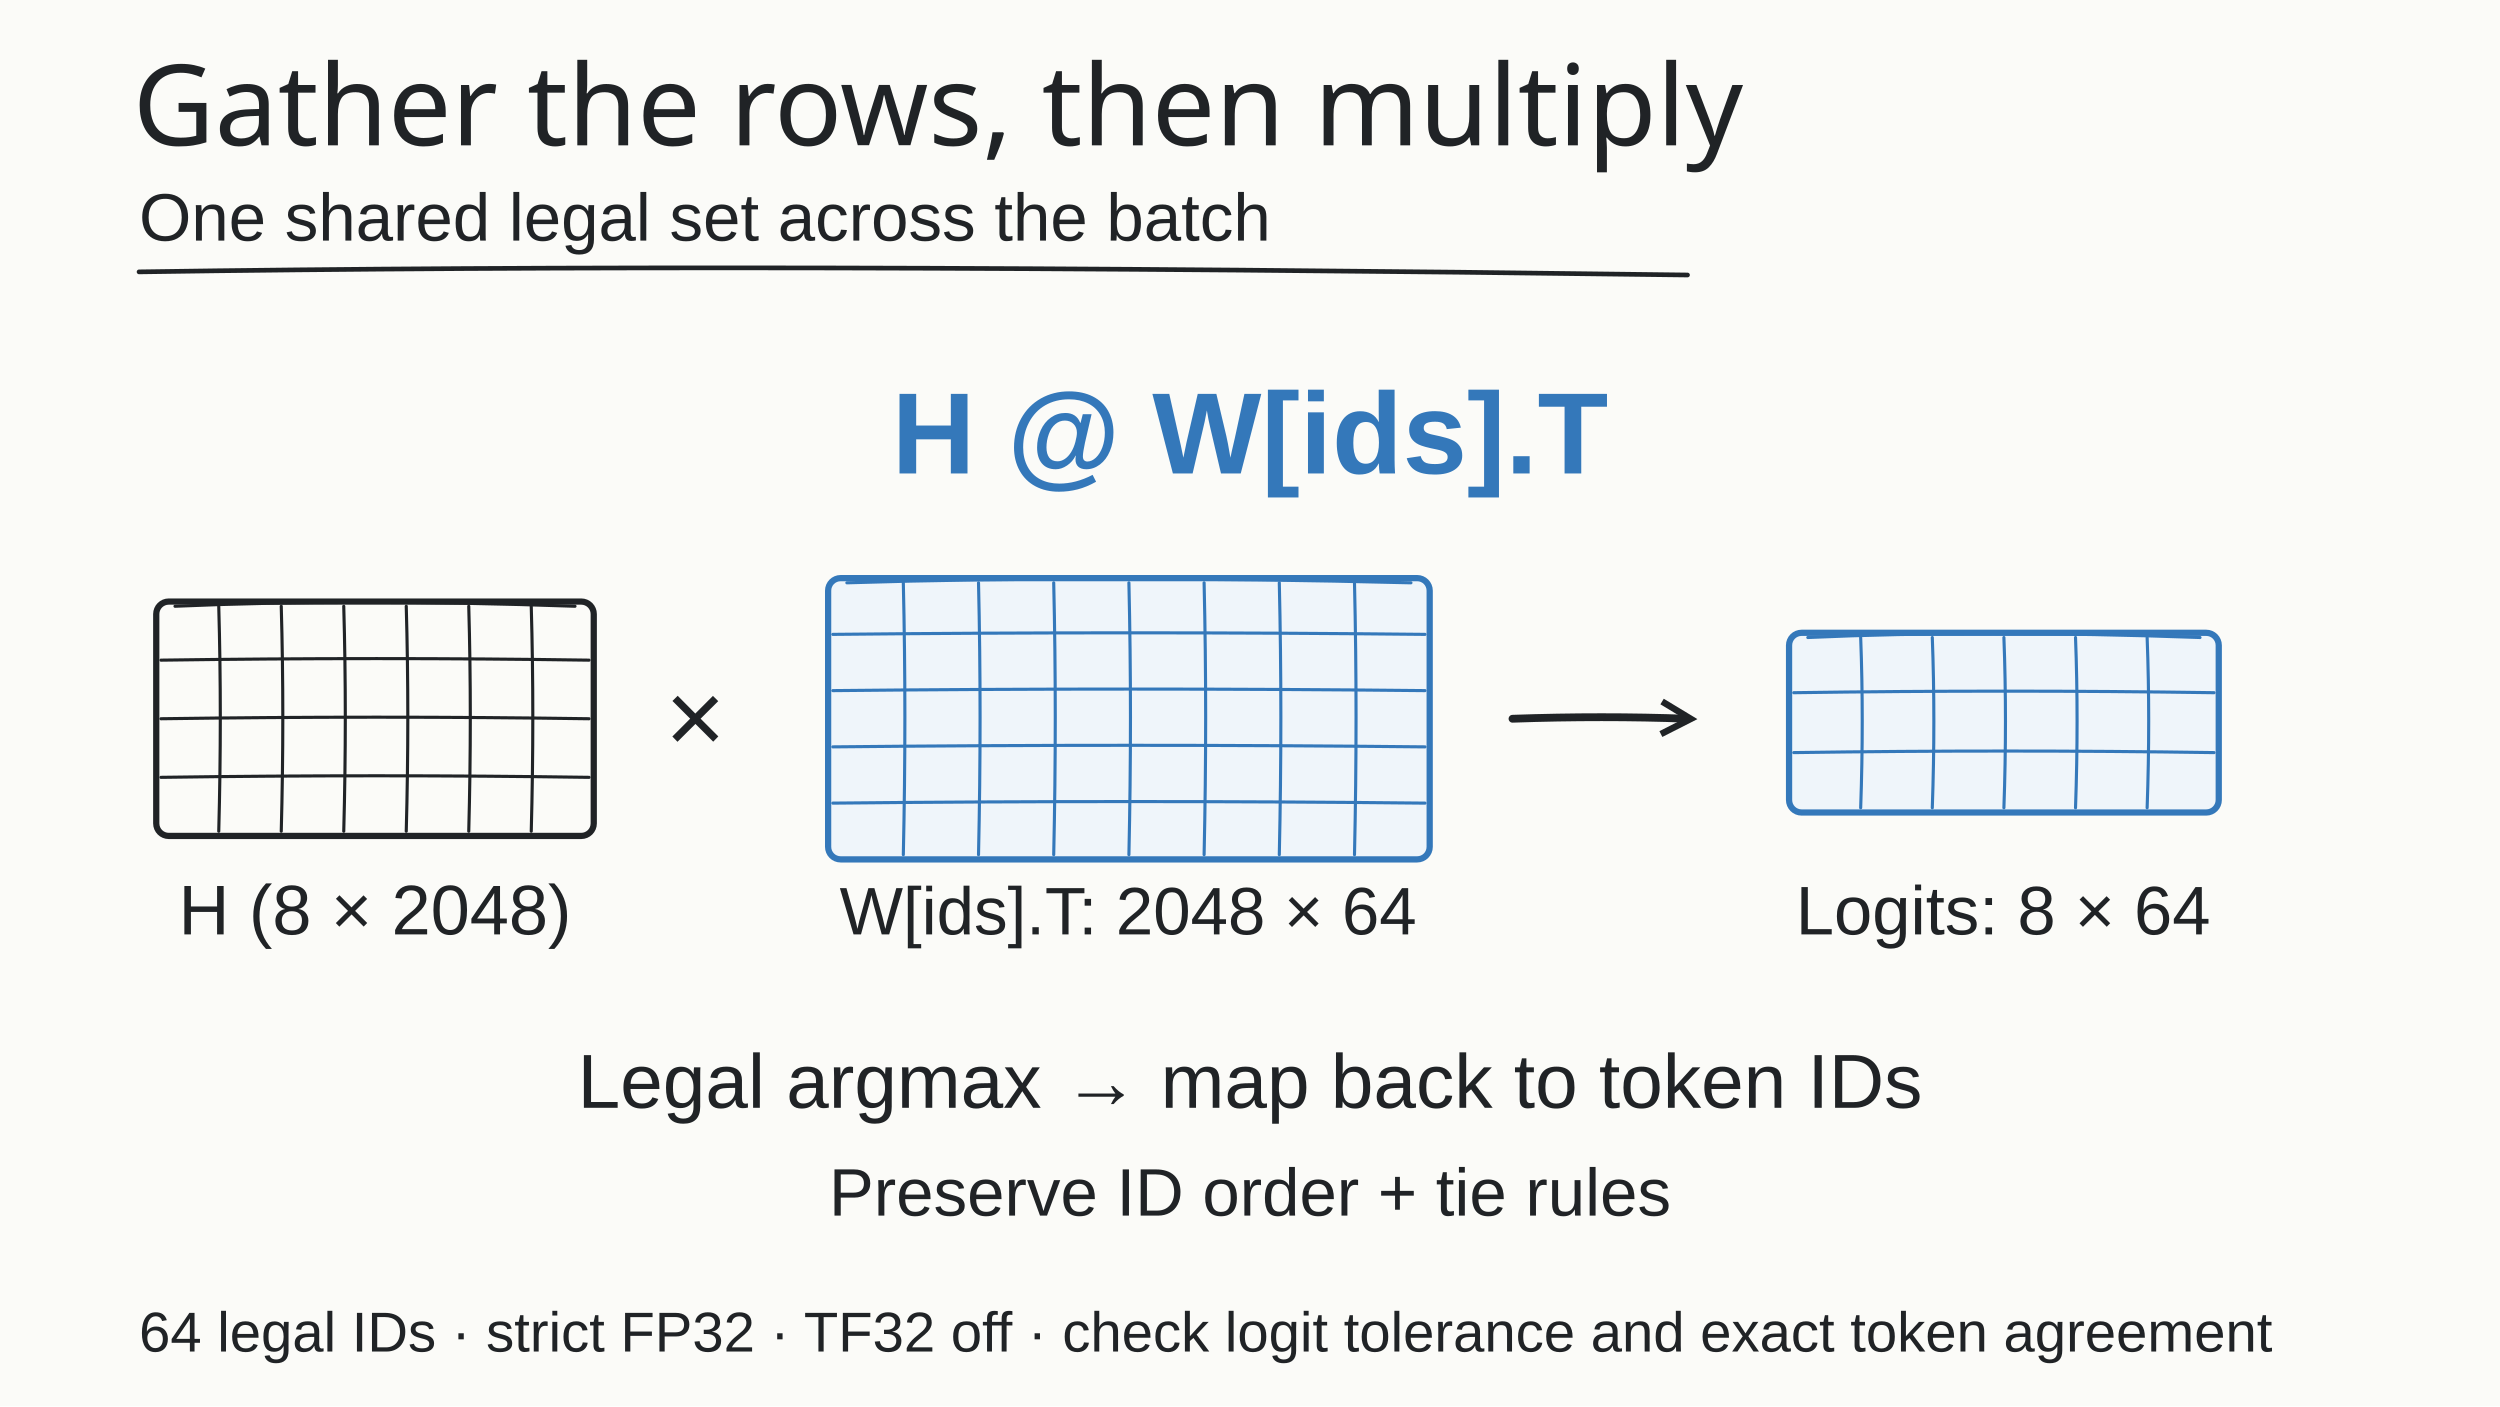
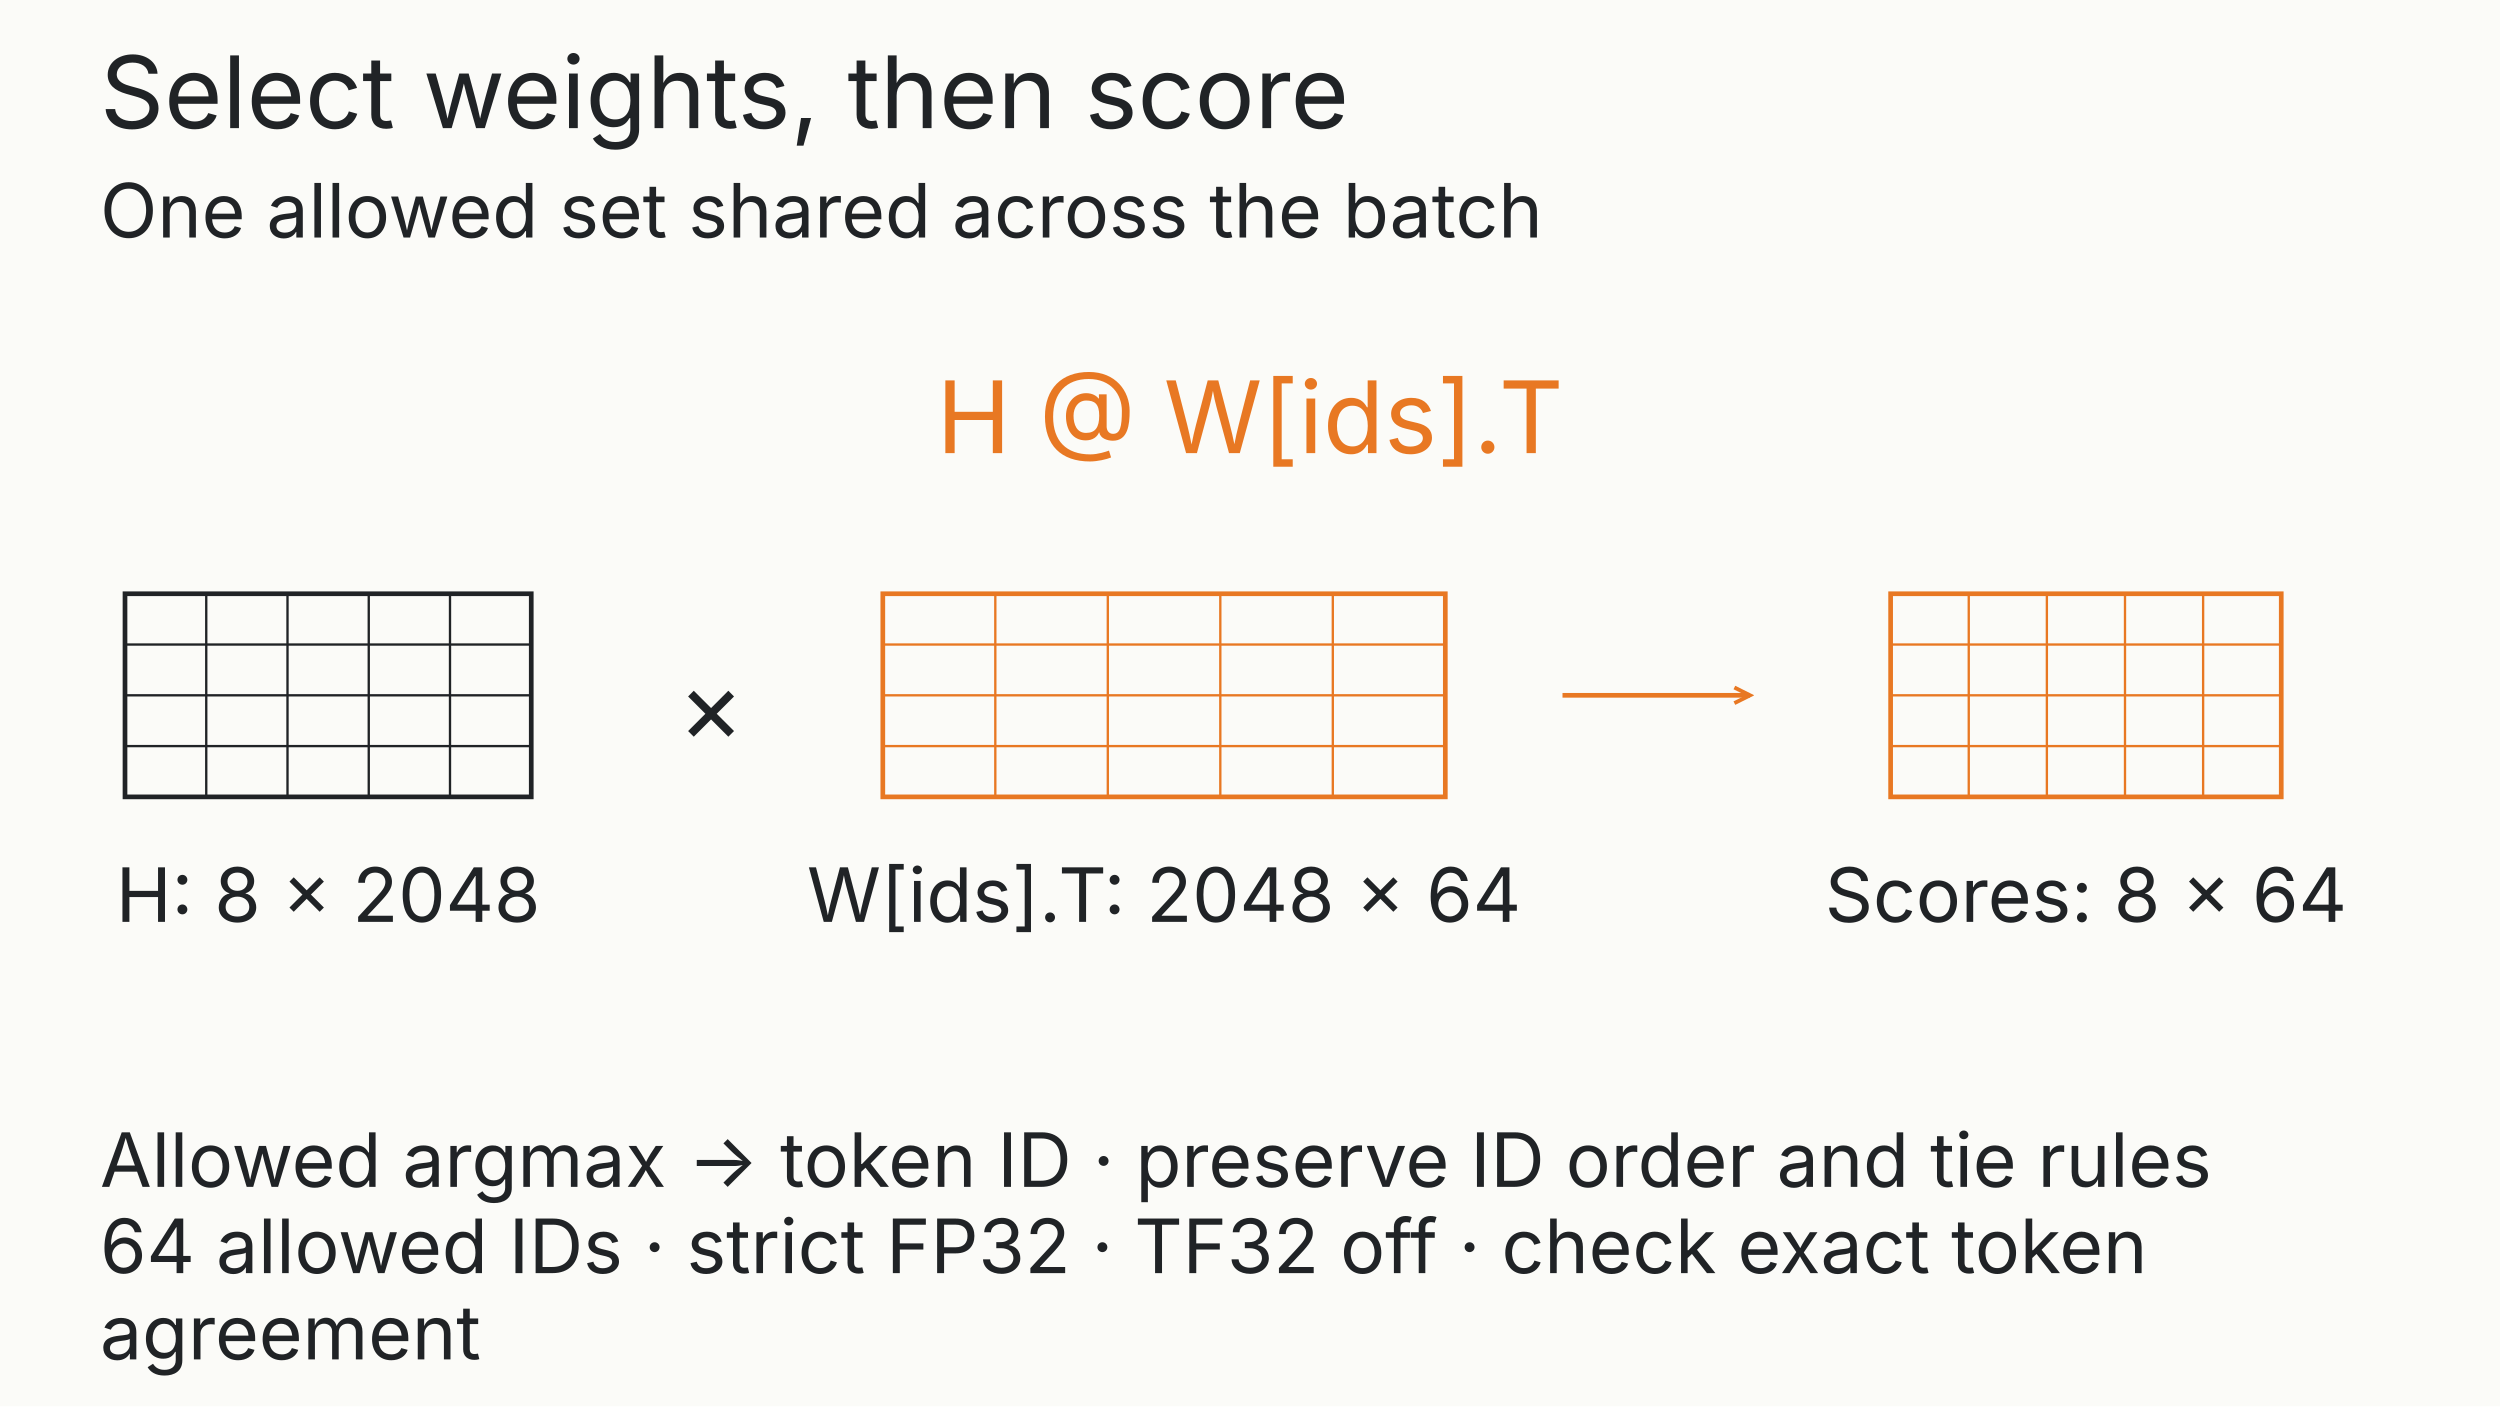
<svg xmlns="http://www.w3.org/2000/svg" width="1600" height="900" viewBox="0 0 1600 900">
  <rect width="100%" height="100%" fill="#FBFBF8" />
  <defs>
-     <marker id="arrow" viewBox="0 0 12 12" refX="9" refY="6" markerWidth="5" markerHeight="5" orient="auto">
-       <path d="M1 1 L10 6 L1 11" fill="none" stroke="context-stroke" stroke-width="2" />
+     <marker id="arrow" viewBox="0 0 12 12" refX="10" refY="6" markerWidth="5" markerHeight="5" orient="auto">
+       <path d="M2 2 L10 6 L2 10" fill="none" stroke="context-stroke" stroke-width="2" />
    </marker>
-     <pattern id="hatch" width="18" height="18" patternUnits="userSpaceOnUse">
-       <path d="M-4 18 L18 -4 M8 26 L26 8" stroke="#E87823" stroke-width="2" opacity=".35" />
-     </pattern>
  </defs>
-   <text x="85" y="93" font-family="Bradley Hand" font-size="72" fill="#202326" text-anchor="start" font-weight="normal">
-     <tspan x="85" dy="0">Gather the rows, then multiply</tspan>
-   </text>
-   <text x="89" y="154" font-family="Arial, Helvetica, sans-serif" font-size="43" fill="#202326" text-anchor="start" font-weight="normal">
-     <tspan x="89" dy="0">One shared legal set across the batch</tspan>
-   </text>
-   <path d="M89 174.0 Q480 168.0 1080 176.0" fill="none" stroke="#202326" stroke-width="3" stroke-linecap="round" stroke-linejoin="round" />
-   <text x="800" y="303" font-family="Arial, Helvetica, sans-serif" font-size="74" fill="#3478BA" text-anchor="middle" font-weight="bold">
-     <tspan x="800" dy="0">H @ W[ids].T</tspan>
-   </text>
-   <rect x="100" y="385" width="280" height="150" rx="8" fill="#FBFBF8" stroke="#202326" stroke-width="4" />
-   <path d="M112 388 Q226.0 383 368 388" fill="none" stroke="#202326" stroke-width="2" stroke-linecap="round" stroke-linejoin="round" />
-   <path d="M103 422.5 Q242.0 420.5 377 422.5" fill="none" stroke="#202326" stroke-width="2" stroke-linecap="round" stroke-linejoin="round" />
-   <path d="M103 460.0 Q242.0 458.0 377 460.0" fill="none" stroke="#202326" stroke-width="2" stroke-linecap="round" stroke-linejoin="round" />
-   <path d="M103 497.5 Q242.0 495.5 377 497.5" fill="none" stroke="#202326" stroke-width="2" stroke-linecap="round" stroke-linejoin="round" />
-   <path d="M140.0 388 Q142.0 458.0 140.0 532" fill="none" stroke="#202326" stroke-width="2" stroke-linecap="round" stroke-linejoin="round" />
-   <path d="M180.0 388 Q182.0 458.0 180.0 532" fill="none" stroke="#202326" stroke-width="2" stroke-linecap="round" stroke-linejoin="round" />
-   <path d="M220.0 388 Q222.0 458.0 220.0 532" fill="none" stroke="#202326" stroke-width="2" stroke-linecap="round" stroke-linejoin="round" />
-   <path d="M260.0 388 Q262.0 458.0 260.0 532" fill="none" stroke="#202326" stroke-width="2" stroke-linecap="round" stroke-linejoin="round" />
-   <path d="M300.0 388 Q302.0 458.0 300.0 532" fill="none" stroke="#202326" stroke-width="2" stroke-linecap="round" stroke-linejoin="round" />
-   <path d="M340.0 388 Q342.0 458.0 340.0 532" fill="none" stroke="#202326" stroke-width="2" stroke-linecap="round" stroke-linejoin="round" />
-   <text x="240" y="598" font-family="Arial, Helvetica, sans-serif" font-size="45" fill="#202326" text-anchor="middle" font-weight="normal">
-     <tspan x="240" dy="0">H (8 × 2048)</tspan>
-   </text>
-   <text x="445" y="482" font-family="Arial, Helvetica, sans-serif" font-size="66" fill="#202326" text-anchor="middle" font-weight="normal">
-     <tspan x="445" dy="0">×</tspan>
-   </text>
-   <rect x="530" y="370" width="385" height="180" rx="8" fill="#EFF5FA" stroke="#3478BA" stroke-width="4" />
-   <path d="M542 373 Q703.25 368 903 373" fill="none" stroke="#3478BA" stroke-width="2" stroke-linecap="round" stroke-linejoin="round" />
-   <path d="M533 406.0 Q724.5 404.0 912 406.0" fill="none" stroke="#3478BA" stroke-width="2" stroke-linecap="round" stroke-linejoin="round" />
-   <path d="M533 442.0 Q724.5 440.0 912 442.0" fill="none" stroke="#3478BA" stroke-width="2" stroke-linecap="round" stroke-linejoin="round" />
-   <path d="M533 478.0 Q724.5 476.0 912 478.0" fill="none" stroke="#3478BA" stroke-width="2" stroke-linecap="round" stroke-linejoin="round" />
-   <path d="M533 514.0 Q724.5 512.0 912 514.0" fill="none" stroke="#3478BA" stroke-width="2" stroke-linecap="round" stroke-linejoin="round" />
-   <path d="M578.125 373 Q580.125 458.0 578.125 547" fill="none" stroke="#3478BA" stroke-width="2" stroke-linecap="round" stroke-linejoin="round" />
-   <path d="M626.25 373 Q628.25 458.0 626.25 547" fill="none" stroke="#3478BA" stroke-width="2" stroke-linecap="round" stroke-linejoin="round" />
-   <path d="M674.375 373 Q676.375 458.0 674.375 547" fill="none" stroke="#3478BA" stroke-width="2" stroke-linecap="round" stroke-linejoin="round" />
-   <path d="M722.5 373 Q724.5 458.0 722.5 547" fill="none" stroke="#3478BA" stroke-width="2" stroke-linecap="round" stroke-linejoin="round" />
-   <path d="M770.625 373 Q772.625 458.0 770.625 547" fill="none" stroke="#3478BA" stroke-width="2" stroke-linecap="round" stroke-linejoin="round" />
-   <path d="M818.75 373 Q820.75 458.0 818.75 547" fill="none" stroke="#3478BA" stroke-width="2" stroke-linecap="round" stroke-linejoin="round" />
-   <path d="M866.875 373 Q868.875 458.0 866.875 547" fill="none" stroke="#3478BA" stroke-width="2" stroke-linecap="round" stroke-linejoin="round" />
-   <text x="722" y="598" font-family="Arial, Helvetica, sans-serif" font-size="43" fill="#202326" text-anchor="middle" font-weight="normal">
-     <tspan x="722" dy="0">W[ids].T: 2048 × 64</tspan>
-   </text>
-   <path d="M968 460 Q1026.0 458.0 1080 460" fill="none" stroke="#202326" stroke-width="5" stroke-linecap="round" stroke-linejoin="round" marker-end="url(#arrow)" />
-   <rect x="1145" y="405" width="275" height="115" rx="8" fill="#EFF5FA" stroke="#3478BA" stroke-width="4" />
-   <path d="M1157 408 Q1268.75 403 1408 408" fill="none" stroke="#3478BA" stroke-width="2" stroke-linecap="round" stroke-linejoin="round" />
-   <path d="M1148 443.333 Q1284.5 441.333 1417 443.333" fill="none" stroke="#3478BA" stroke-width="2" stroke-linecap="round" stroke-linejoin="round" />
-   <path d="M1148 481.667 Q1284.5 479.667 1417 481.667" fill="none" stroke="#3478BA" stroke-width="2" stroke-linecap="round" stroke-linejoin="round" />
-   <path d="M1190.833 408 Q1192.833 460.5 1190.833 517" fill="none" stroke="#3478BA" stroke-width="2" stroke-linecap="round" stroke-linejoin="round" />
-   <path d="M1236.667 408 Q1238.667 460.5 1236.667 517" fill="none" stroke="#3478BA" stroke-width="2" stroke-linecap="round" stroke-linejoin="round" />
-   <path d="M1282.5 408 Q1284.5 460.5 1282.5 517" fill="none" stroke="#3478BA" stroke-width="2" stroke-linecap="round" stroke-linejoin="round" />
-   <path d="M1328.333 408 Q1330.333 460.5 1328.333 517" fill="none" stroke="#3478BA" stroke-width="2" stroke-linecap="round" stroke-linejoin="round" />
-   <path d="M1374.167 408 Q1376.167 460.5 1374.167 517" fill="none" stroke="#3478BA" stroke-width="2" stroke-linecap="round" stroke-linejoin="round" />
-   <text x="1282" y="598" font-family="Arial, Helvetica, sans-serif" font-size="44" fill="#202326" text-anchor="middle" font-weight="normal">
-     <tspan x="1282" dy="0">Logits: 8 × 64</tspan>
-   </text>
-   <text x="800" y="709" font-family="Arial, Helvetica, sans-serif" font-size="49" fill="#202326" text-anchor="middle" font-weight="normal">
-     <tspan x="800" dy="0">Legal argmax → map back to token IDs</tspan>
-   </text>
-   <text x="800" y="778" font-family="Arial, Helvetica, sans-serif" font-size="43" fill="#202326" text-anchor="middle" font-weight="normal">
-     <tspan x="800" dy="0">Preserve ID order + tie rules</tspan>
-   </text>
-   <text x="89" y="865.0" font-family="Arial, Helvetica, sans-serif" font-size="36" fill="#202326" text-anchor="start" font-weight="normal">
-     <tspan x="89" dy="0">64 legal IDs · strict FP32 · TF32 off · check logit tolerance and exact token agreement</tspan>
-   </text>
+   <text x="64" y="82.0" font-family="Inter" font-size="64" font-weight="400" font-style="normal" fill="#202326" text-anchor="start">Select weights, then score</text>
+   <text x="64" y="152.0" font-family="Inter" font-size="48" font-weight="400" font-style="normal" fill="#202326" text-anchor="start">One allowed set shared across the batch</text>
+   <text x="800" y="290.0" font-family="Inter" font-size="64" font-weight="400" font-style="normal" fill="#E87823" text-anchor="middle">H @ W[ids].T</text>
+   <rect x="80" y="380" width="260" height="130" rx="0" fill="none" stroke="#202326" stroke-width="3" />
+   <line x1="80" y1="412.5" x2="340" y2="412.5" stroke="#202326" stroke-width="1.5" />
+   <line x1="80" y1="445.0" x2="340" y2="445.0" stroke="#202326" stroke-width="1.5" />
+   <line x1="80" y1="477.5" x2="340" y2="477.5" stroke="#202326" stroke-width="1.5" />
+   <line x1="132.0" y1="380" x2="132.0" y2="510" stroke="#202326" stroke-width="1.5" />
+   <line x1="184.0" y1="380" x2="184.0" y2="510" stroke="#202326" stroke-width="1.5" />
+   <line x1="236.0" y1="380" x2="236.0" y2="510" stroke="#202326" stroke-width="1.5" />
+   <line x1="288.0" y1="380" x2="288.0" y2="510" stroke="#202326" stroke-width="1.5" />
+   <text x="210.0" y="590.0" font-family="Inter" font-size="48" font-weight="400" font-style="normal" fill="#202326" text-anchor="middle">H: 8 × 2048</text>
+   <rect x="565" y="380" width="360" height="130" rx="0" fill="none" stroke="#E87823" stroke-width="3" />
+   <line x1="565" y1="412.5" x2="925" y2="412.5" stroke="#E87823" stroke-width="1.5" />
+   <line x1="565" y1="445.0" x2="925" y2="445.0" stroke="#E87823" stroke-width="1.5" />
+   <line x1="565" y1="477.5" x2="925" y2="477.5" stroke="#E87823" stroke-width="1.5" />
+   <line x1="637.0" y1="380" x2="637.0" y2="510" stroke="#E87823" stroke-width="1.5" />
+   <line x1="709.0" y1="380" x2="709.0" y2="510" stroke="#E87823" stroke-width="1.5" />
+   <line x1="781.0" y1="380" x2="781.0" y2="510" stroke="#E87823" stroke-width="1.5" />
+   <line x1="853.0" y1="380" x2="853.0" y2="510" stroke="#E87823" stroke-width="1.5" />
+   <text x="745.0" y="590.0" font-family="Inter" font-size="48" font-weight="400" font-style="normal" fill="#202326" text-anchor="middle">W[ids].T: 2048 × 64</text>
+   <rect x="1210" y="380" width="250" height="130" rx="0" fill="none" stroke="#E87823" stroke-width="3" />
+   <line x1="1210" y1="412.5" x2="1460" y2="412.5" stroke="#E87823" stroke-width="1.5" />
+   <line x1="1210" y1="445.0" x2="1460" y2="445.0" stroke="#E87823" stroke-width="1.5" />
+   <line x1="1210" y1="477.5" x2="1460" y2="477.5" stroke="#E87823" stroke-width="1.5" />
+   <line x1="1260.0" y1="380" x2="1260.0" y2="510" stroke="#E87823" stroke-width="1.5" />
+   <line x1="1310.0" y1="380" x2="1310.0" y2="510" stroke="#E87823" stroke-width="1.5" />
+   <line x1="1360.0" y1="380" x2="1360.0" y2="510" stroke="#E87823" stroke-width="1.5" />
+   <line x1="1410.0" y1="380" x2="1410.0" y2="510" stroke="#E87823" stroke-width="1.5" />
+   <text x="1335.0" y="590.0" font-family="Inter" font-size="48" font-weight="400" font-style="normal" fill="#202326" text-anchor="middle">Scores: 8 × 64</text>
+   <text x="455" y="475.0" font-family="Inter" font-size="64" font-weight="400" font-style="normal" fill="#202326" text-anchor="middle">×</text>
+   <line x1="1000" y1="445" x2="1120" y2="445" stroke="#E87823" stroke-width="3" marker-end="url(#arrow)" />
+   <text x="64" y="759.6" font-family="Inter" font-size="48" font-weight="400" font-style="normal" fill="#202326" text-anchor="start">Allowed argmax → token ID · preserve ID order and tie rules</text>
+   <text x="64" y="814.8" font-family="Inter" font-size="48" font-weight="400" font-style="normal" fill="#202326" text-anchor="start">64 allowed IDs · strict FP32 · TF32 off · check exact token</text>
+   <text x="64" y="870.0" font-family="Inter" font-size="48" font-weight="400" font-style="normal" fill="#202326" text-anchor="start">agreement</text>
</svg>
